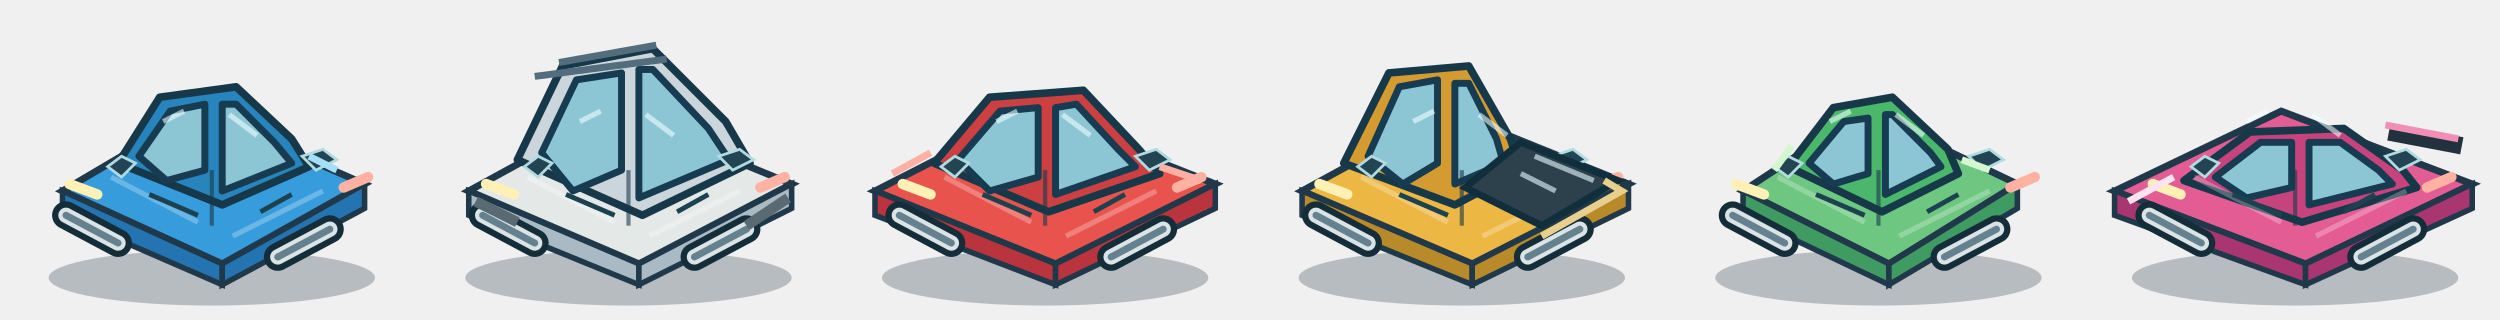
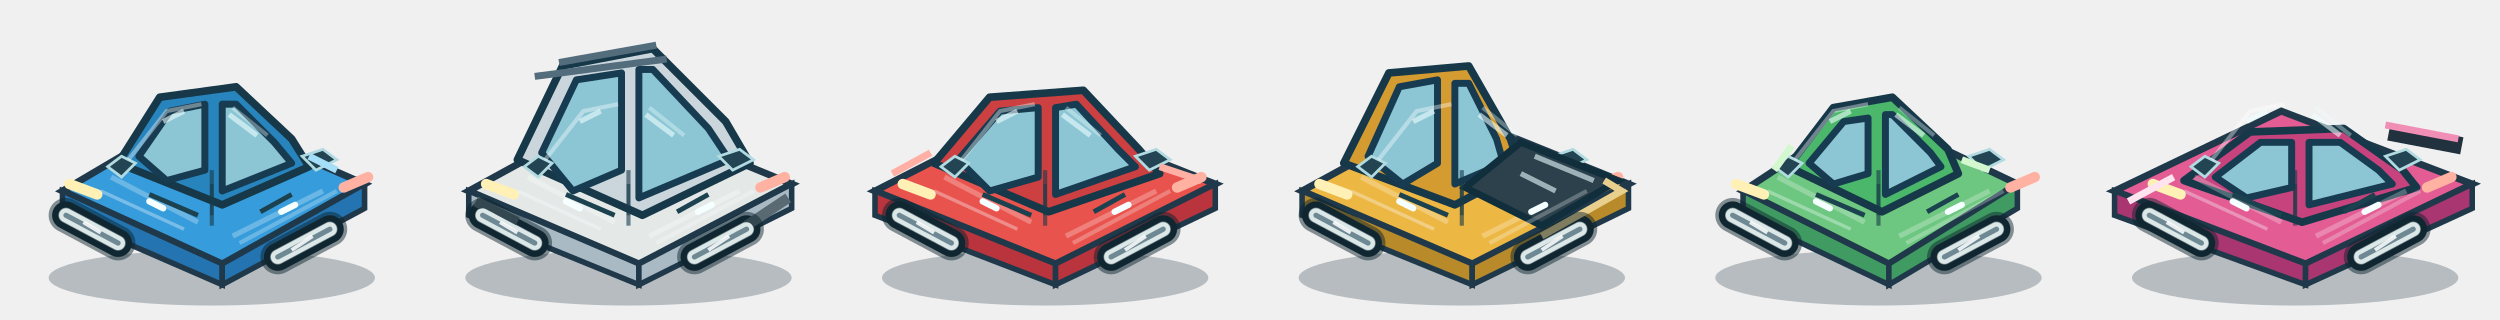
<svg xmlns="http://www.w3.org/2000/svg" width="720" height="92" viewBox="0 0 720 92">
  <g transform="translate(0 0)">
    <ellipse cx="61" cy="80" rx="47" ry="8" fill="#09212f" opacity=".25" />
    <path d="M18 55L57 32L105 53L64 76Z" fill="#369cdb" stroke="#20394a" stroke-width="2" />
    <path d="M18 55L64 76V82L18 62Z" fill="#2374b1" stroke="#20394a" stroke-width="1.6" />
    <path d="M64 76L105 53V60L64 82Z" fill="#2374b1" stroke="#20394a" stroke-width="1.6" />
    <path d="M34 47L46 28L68 25L84 40L89 48L64 59Z" fill="#2884bd" stroke="#163848" stroke-width="2.2" stroke-linejoin="round" />
    <path d="M40 45L49 32L59 30L59 49L48 52Z M64 30L68 30L79 41L84 47L64 55Z" fill="#8cc6d5" stroke="#173b50" stroke-width="2" stroke-linejoin="round" />
    <path d="M47 35L53 32M66 33L74 39" stroke="#efffff" stroke-width="1.5" opacity=".58" />
    <path d="M32 51L57 64M67 68L93 55" stroke="#fff" stroke-width="1.5" opacity=".26" />
    <path d="M43 56L57 62M75 61L84 56" stroke="#1c4250" stroke-width="1.4" />
    <path d="M19 62L34 70M80 74L95 66" stroke="#152d38" stroke-width="8" stroke-linecap="round" />
    <path d="M19 62L34 70M80 74L95 66" stroke="#dae4e6" stroke-width="4.4" stroke-linecap="round" />
    <path d="M19 62L34 70M80 74L95 66" stroke="#65818e" stroke-width="2" stroke-linecap="round" />
    <path d="M20 53L28 56" stroke="#fff0b5" stroke-width="3" stroke-linecap="round" />
    <path d="M99 54L106 51" stroke="#ffb2a2" stroke-width="3" stroke-linecap="round" />
    <path d="M31 48L35 45L39 47L35 51Z M87 45L93 43L97 46L91 49Z" fill="#234452" stroke="#b2dbe1" stroke-width=".8" />
    <path d="M61 49L61 65" stroke="#183949" stroke-width="1.2" opacity=".6" />
    <path d="M89 45L97 49" stroke="#a4def7" stroke-width="2" />
+     <path d="M37 46L48 32L58 30" stroke="#fff" stroke-width="1.2" opacity=".38" fill="none" />
+     <path d="M67 31L77 39" stroke="#efffff" stroke-width="1.2" opacity=".35" fill="none" />
+     <path d="M29 55L53 66" stroke="#f6fcff" stroke-width="1" opacity=".34" />
+     <path d="M69 70L97 55" stroke="#fcffff" stroke-width="1.2" opacity=".26" />
+     <path d="M43 58L47 60M81 61L85 59" stroke="#f5ffff" stroke-width="1.8" stroke-linecap="round" />
+     <path d="M19 62L34 70M80 74L95 66" stroke="#0a222c" stroke-width="10" stroke-linecap="round" opacity=".48" />
+     <path d="M19 62L34 70M80 74L95 66" stroke="#dce8e8" stroke-width="4" stroke-linecap="round" />
+     <path d="M19 62L34 70M80 74L95 66" stroke="#6e8993" stroke-width="1.5" stroke-linecap="round" />
+     <path d="M24 64L29 67M84 72L90 68" stroke="#fff" stroke-width="1.1" opacity=".85" />
+     <path d="M61 53L61 62" stroke="#173a48" stroke-width="1" opacity=".6" />
  </g>
  <g transform="translate(120 0)">
    <ellipse cx="61" cy="80" rx="47" ry="8" fill="#09212f" opacity=".25" />
    <path d="M15 55L57 32L108 53L64 76Z" fill="#e4e9e8" stroke="#20394a" stroke-width="2" />
    <path d="M15 55L64 76V82L15 62Z" fill="#a9bac4" stroke="#20394a" stroke-width="1.6" />
    <path d="M64 76L108 53V60L64 82Z" fill="#a9bac4" stroke="#20394a" stroke-width="1.6" />
    <path d="M29 46L42 19L68 14L89 35L96 47L65 62Z" fill="#cbd6dc" stroke="#163848" stroke-width="2.2" stroke-linejoin="round" />
    <path d="M36 44L46 23L59 21L59 49L45 55Z M64 20L68 20L84 37L90 46L64 57Z" fill="#8cc6d5" stroke="#173b50" stroke-width="2" stroke-linejoin="round" />
    <path d="M47 35L53 32M66 33L74 39" stroke="#efffff" stroke-width="1.5" opacity=".58" />
    <path d="M32 51L57 64M67 68L93 55" stroke="#fff" stroke-width="1.5" opacity=".26" />
    <path d="M43 56L57 62M75 61L84 56" stroke="#1c4250" stroke-width="1.4" />
    <path d="M19 62L34 70M80 74L95 66" stroke="#152d38" stroke-width="8" stroke-linecap="round" />
    <path d="M19 62L34 70M80 74L95 66" stroke="#dae4e6" stroke-width="4.4" stroke-linecap="round" />
    <path d="M19 62L34 70M80 74L95 66" stroke="#65818e" stroke-width="2" stroke-linecap="round" />
    <path d="M20 53L28 56" stroke="#fff0b5" stroke-width="3" stroke-linecap="round" />
    <path d="M99 54L106 51" stroke="#ffb2a2" stroke-width="3" stroke-linecap="round" />
    <path d="M31 48L35 45L39 47L35 51Z M87 45L93 43L97 46L91 49Z" fill="#234452" stroke="#b2dbe1" stroke-width=".8" />
    <path d="M61 49L61 65" stroke="#183949" stroke-width="1.2" opacity=".6" />
    <path d="M41 18L69 13M34 22L72 17" stroke="#536d7d" stroke-width="2" />
    <path d="M17 58L29 64M95 65L107 57" stroke="#596a72" stroke-width="3" />
+     <path d="M37 46L48 32L58 30" stroke="#fff" stroke-width="1.2" opacity=".38" fill="none" />
+     <path d="M67 31L77 39" stroke="#efffff" stroke-width="1.2" opacity=".35" fill="none" />
+     <path d="M29 55L53 66" stroke="#f6fcff" stroke-width="1" opacity=".34" />
+     <path d="M69 70L97 55" stroke="#fcffff" stroke-width="1.2" opacity=".26" />
+     <path d="M43 58L47 60M81 61L85 59" stroke="#f5ffff" stroke-width="1.8" stroke-linecap="round" />
+     <path d="M19 62L34 70M80 74L95 66" stroke="#0a222c" stroke-width="10" stroke-linecap="round" opacity=".48" />
+     <path d="M19 62L34 70M80 74L95 66" stroke="#dce8e8" stroke-width="4" stroke-linecap="round" />
+     <path d="M19 62L34 70M80 74L95 66" stroke="#6e8993" stroke-width="1.5" stroke-linecap="round" />
+     <path d="M24 64L29 67M84 72L90 68" stroke="#fff" stroke-width="1.1" opacity=".85" />
+     <path d="M61 53L61 62" stroke="#173a48" stroke-width="1" opacity=".6" />
  </g>
  <g transform="translate(240 0)">
    <ellipse cx="61" cy="80" rx="47" ry="8" fill="#09212f" opacity=".25" />
    <path d="M12 55L57 32L110 53L64 76Z" fill="#e9534d" stroke="#20394a" stroke-width="2" />
    <path d="M12 55L64 76V82L12 62Z" fill="#b9343d" stroke="#20394a" stroke-width="1.6" />
    <path d="M64 76L110 53V60L64 82Z" fill="#b9343d" stroke="#20394a" stroke-width="1.6" />
    <path d="M29 47L45 28L72 26L88 43L94 50L62 61Z" fill="#cc4041" stroke="#163848" stroke-width="2.2" stroke-linejoin="round" />
    <path d="M36 46L48 32L59 31L59 51L45 55Z M64 31L70 30L82 43L87 48L64 56Z" fill="#8cc6d5" stroke="#173b50" stroke-width="2" stroke-linejoin="round" />
    <path d="M47 35L53 32M66 33L74 39" stroke="#efffff" stroke-width="1.5" opacity=".58" />
    <path d="M32 51L57 64M67 68L93 55" stroke="#fff" stroke-width="1.5" opacity=".26" />
    <path d="M43 56L57 62M75 61L84 56" stroke="#1c4250" stroke-width="1.4" />
    <path d="M19 62L34 70M80 74L95 66" stroke="#152d38" stroke-width="8" stroke-linecap="round" />
    <path d="M19 62L34 70M80 74L95 66" stroke="#dae4e6" stroke-width="4.4" stroke-linecap="round" />
    <path d="M19 62L34 70M80 74L95 66" stroke="#65818e" stroke-width="2" stroke-linecap="round" />
    <path d="M20 53L28 56" stroke="#fff0b5" stroke-width="3" stroke-linecap="round" />
    <path d="M99 54L106 51" stroke="#ffb2a2" stroke-width="3" stroke-linecap="round" />
    <path d="M31 48L35 45L39 47L35 51Z M87 45L93 43L97 46L91 49Z" fill="#234452" stroke="#b2dbe1" stroke-width=".8" />
    <path d="M61 49L61 65" stroke="#183949" stroke-width="1.2" opacity=".6" />
    <path d="M17 50L28 44M94 48L106 52" stroke="#ffafa4" stroke-width="2" />
+     <path d="M37 46L48 32L58 30" stroke="#fff" stroke-width="1.2" opacity=".38" fill="none" />
+     <path d="M67 31L77 39" stroke="#efffff" stroke-width="1.2" opacity=".35" fill="none" />
+     <path d="M29 55L53 66" stroke="#f6fcff" stroke-width="1" opacity=".34" />
+     <path d="M69 70L97 55" stroke="#fcffff" stroke-width="1.2" opacity=".26" />
+     <path d="M43 58L47 60M81 61L85 59" stroke="#f5ffff" stroke-width="1.8" stroke-linecap="round" />
+     <path d="M19 62L34 70M80 74L95 66" stroke="#0a222c" stroke-width="10" stroke-linecap="round" opacity=".48" />
+     <path d="M19 62L34 70M80 74L95 66" stroke="#dce8e8" stroke-width="4" stroke-linecap="round" />
+     <path d="M19 62L34 70M80 74L95 66" stroke="#6e8993" stroke-width="1.5" stroke-linecap="round" />
+     <path d="M24 64L29 67M84 72L90 68" stroke="#fff" stroke-width="1.1" opacity=".85" />
+     <path d="M61 53L61 62" stroke="#173a48" stroke-width="1" opacity=".6" />
  </g>
  <g transform="translate(360 0)">
    <ellipse cx="61" cy="80" rx="47" ry="8" fill="#09212f" opacity=".25" />
    <path d="M15 55L57 32L109 53L64 76Z" fill="#edb744" stroke="#20394a" stroke-width="2" />
    <path d="M15 55L64 76V82L15 62Z" fill="#b98a29" stroke="#20394a" stroke-width="1.6" />
    <path d="M64 76L109 53V60L64 82Z" fill="#b98a29" stroke="#20394a" stroke-width="1.6" />
    <path d="M27 47L40 21L63 19L75 40L78 49L59 59Z" fill="#d39b30" stroke="#163848" stroke-width="2.2" stroke-linejoin="round" />
    <path d="M34 45L43 25L54 23L54 47L44 53Z M59 24L63 24L71 40L73 47L59 53Z" fill="#8cc6d5" stroke="#173b50" stroke-width="2" stroke-linejoin="round" />
    <path d="M47 35L53 32M66 33L74 39" stroke="#efffff" stroke-width="1.5" opacity=".58" />
    <path d="M32 51L57 64M67 68L93 55" stroke="#fff" stroke-width="1.5" opacity=".26" />
    <path d="M43 56L57 62M75 61L84 56" stroke="#1c4250" stroke-width="1.4" />
    <path d="M19 62L34 70M80 74L95 66" stroke="#152d38" stroke-width="8" stroke-linecap="round" />
    <path d="M19 62L34 70M80 74L95 66" stroke="#dae4e6" stroke-width="4.4" stroke-linecap="round" />
    <path d="M19 62L34 70M80 74L95 66" stroke="#65818e" stroke-width="2" stroke-linecap="round" />
    <path d="M20 53L28 56" stroke="#fff0b5" stroke-width="3" stroke-linecap="round" />
    <path d="M99 54L106 51" stroke="#ffb2a2" stroke-width="3" stroke-linecap="round" />
    <path d="M31 48L35 45L39 47L35 51Z M87 45L93 43L97 46L91 49Z" fill="#234452" stroke="#b2dbe1" stroke-width=".8" />
    <path d="M61 49L61 65" stroke="#183949" stroke-width="1.2" opacity=".6" />
    <path d="M78 41L106 52L84 65L62 54Z" fill="#2c414c" stroke="#112e3c" stroke-width="2" />
    <path d="M82 45L99 52M78 50L88 55" stroke="#9db2b8" stroke-width="1.5" />
    <path d="M102 52L107 55L84 68" fill="none" stroke="#e9cf8d" stroke-width="2" />
+     <path d="M37 46L48 32L58 30" stroke="#fff" stroke-width="1.2" opacity=".38" fill="none" />
+     <path d="M67 31L77 39" stroke="#efffff" stroke-width="1.2" opacity=".35" fill="none" />
+     <path d="M29 55L53 66" stroke="#f6fcff" stroke-width="1" opacity=".34" />
+     <path d="M69 70L97 55" stroke="#fcffff" stroke-width="1.2" opacity=".26" />
+     <path d="M43 58L47 60M81 61L85 59" stroke="#f5ffff" stroke-width="1.8" stroke-linecap="round" />
+     <path d="M19 62L34 70M80 74L95 66" stroke="#0a222c" stroke-width="10" stroke-linecap="round" opacity=".48" />
+     <path d="M19 62L34 70M80 74L95 66" stroke="#dce8e8" stroke-width="4" stroke-linecap="round" />
+     <path d="M19 62L34 70M80 74L95 66" stroke="#6e8993" stroke-width="1.5" stroke-linecap="round" />
+     <path d="M24 64L29 67M84 72L90 68" stroke="#fff" stroke-width="1.1" opacity=".85" />
+     <path d="M61 53L61 62" stroke="#173a48" stroke-width="1" opacity=".6" />
  </g>
  <g transform="translate(480 0)">
    <ellipse cx="61" cy="80" rx="47" ry="8" fill="#09212f" opacity=".25" />
    <path d="M22 55L57 32L101 53L64 76Z" fill="#6dc780" stroke="#20394a" stroke-width="2" />
    <path d="M22 55L64 76V82L22 62Z" fill="#3f9b62" stroke="#20394a" stroke-width="1.6" />
    <path d="M64 76L101 53V60L64 82Z" fill="#3f9b62" stroke="#20394a" stroke-width="1.6" />
    <path d="M35 48L48 31L65 28L81 43L84 50L62 61Z" fill="#4ab76b" stroke="#163848" stroke-width="2.2" stroke-linejoin="round" />
    <path d="M41 47L51 35L58 34L58 50L48 53Z M63 33L65 33L76 44L79 48L63 56Z" fill="#8cc6d5" stroke="#173b50" stroke-width="2" stroke-linejoin="round" />
    <path d="M47 35L53 32M66 33L74 39" stroke="#efffff" stroke-width="1.5" opacity=".58" />
    <path d="M32 51L57 64M67 68L93 55" stroke="#fff" stroke-width="1.5" opacity=".26" />
    <path d="M43 56L57 62M75 61L84 56" stroke="#1c4250" stroke-width="1.4" />
    <path d="M19 62L34 70M80 74L95 66" stroke="#152d38" stroke-width="8" stroke-linecap="round" />
    <path d="M19 62L34 70M80 74L95 66" stroke="#dae4e6" stroke-width="4.4" stroke-linecap="round" />
    <path d="M19 62L34 70M80 74L95 66" stroke="#65818e" stroke-width="2" stroke-linecap="round" />
    <path d="M20 53L28 56" stroke="#fff0b5" stroke-width="3" stroke-linecap="round" />
    <path d="M99 54L106 51" stroke="#ffb2a2" stroke-width="3" stroke-linecap="round" />
    <path d="M31 48L35 45L39 47L35 51Z M87 45L93 43L97 46L91 49Z" fill="#234452" stroke="#b2dbe1" stroke-width=".8" />
    <path d="M61 49L61 65" stroke="#183949" stroke-width="1.2" opacity=".6" />
    <path d="M31 49L36 42M85 46L93 49" stroke="#d3f7cf" stroke-width="2" />
+     <path d="M37 46L48 32L58 30" stroke="#fff" stroke-width="1.2" opacity=".38" fill="none" />
+     <path d="M67 31L77 39" stroke="#efffff" stroke-width="1.2" opacity=".35" fill="none" />
+     <path d="M29 55L53 66" stroke="#f6fcff" stroke-width="1" opacity=".34" />
+     <path d="M69 70L97 55" stroke="#fcffff" stroke-width="1.2" opacity=".26" />
+     <path d="M43 58L47 60M81 61L85 59" stroke="#f5ffff" stroke-width="1.8" stroke-linecap="round" />
+     <path d="M19 62L34 70M80 74L95 66" stroke="#0a222c" stroke-width="10" stroke-linecap="round" opacity=".48" />
+     <path d="M19 62L34 70M80 74L95 66" stroke="#dce8e8" stroke-width="4" stroke-linecap="round" />
+     <path d="M19 62L34 70M80 74L95 66" stroke="#6e8993" stroke-width="1.5" stroke-linecap="round" />
+     <path d="M24 64L29 67M84 72L90 68" stroke="#fff" stroke-width="1.1" opacity=".85" />
+     <path d="M61 53L61 62" stroke="#173a48" stroke-width="1" opacity=".6" />
  </g>
  <g transform="translate(600 0)">
    <ellipse cx="61" cy="80" rx="47" ry="8" fill="#09212f" opacity=".25" />
    <path d="M9 55L57 32L112 53L64 76Z" fill="#e35c94" stroke="#20394a" stroke-width="2" />
    <path d="M9 55L64 76V82L9 62Z" fill="#a93670" stroke="#20394a" stroke-width="1.6" />
    <path d="M64 76L112 53V60L64 82Z" fill="#a93670" stroke="#20394a" stroke-width="1.6" />
    <path d="M29 52L48 38L75 37L92 49L96 54L63 64Z" fill="#c7437d" stroke="#163848" stroke-width="2.2" stroke-linejoin="round" />
    <path d="M38 51L51 41L60 41L60 54L47 57Z M65 41L74 41L85 49L89 53L65 59Z" fill="#8cc6d5" stroke="#173b50" stroke-width="2" stroke-linejoin="round" />
    <path d="M47 35L53 32M66 33L74 39" stroke="#efffff" stroke-width="1.5" opacity=".58" />
    <path d="M32 51L57 64M67 68L93 55" stroke="#fff" stroke-width="1.5" opacity=".26" />
    <path d="M43 56L57 62M75 61L84 56" stroke="#1c4250" stroke-width="1.4" />
    <path d="M19 62L34 70M80 74L95 66" stroke="#152d38" stroke-width="8" stroke-linecap="round" />
    <path d="M19 62L34 70M80 74L95 66" stroke="#dae4e6" stroke-width="4.4" stroke-linecap="round" />
    <path d="M19 62L34 70M80 74L95 66" stroke="#65818e" stroke-width="2" stroke-linecap="round" />
    <path d="M20 53L28 56" stroke="#fff0b5" stroke-width="3" stroke-linecap="round" />
    <path d="M99 54L106 51" stroke="#ffb2a2" stroke-width="3" stroke-linecap="round" />
    <path d="M31 48L35 45L39 47L35 51Z M87 45L93 43L97 46L91 49Z" fill="#234452" stroke="#b2dbe1" stroke-width=".8" />
    <path d="M61 49L61 65" stroke="#183949" stroke-width="1.2" opacity=".6" />
    <path d="M88 38L109 42" stroke="#21313e" stroke-width="5" />
    <path d="M87 36L108 40" stroke="#f08eb6" stroke-width="2" />
    <path d="M13 58L26 51" stroke="#ffe4ef" stroke-width="2" />
+     <path d="M37 46L48 32L58 30" stroke="#fff" stroke-width="1.2" opacity=".38" fill="none" />
+     <path d="M67 31L77 39" stroke="#efffff" stroke-width="1.2" opacity=".35" fill="none" />
+     <path d="M29 55L53 66" stroke="#f6fcff" stroke-width="1" opacity=".34" />
+     <path d="M69 70L97 55" stroke="#fcffff" stroke-width="1.2" opacity=".26" />
+     <path d="M43 58L47 60M81 61L85 59" stroke="#f5ffff" stroke-width="1.8" stroke-linecap="round" />
+     <path d="M19 62L34 70M80 74L95 66" stroke="#0a222c" stroke-width="10" stroke-linecap="round" opacity=".48" />
+     <path d="M19 62L34 70M80 74L95 66" stroke="#dce8e8" stroke-width="4" stroke-linecap="round" />
+     <path d="M19 62L34 70M80 74L95 66" stroke="#6e8993" stroke-width="1.5" stroke-linecap="round" />
+     <path d="M24 64L29 67M84 72L90 68" stroke="#fff" stroke-width="1.1" opacity=".85" />
+     <path d="M61 53L61 62" stroke="#173a48" stroke-width="1" opacity=".6" />
  </g>
</svg>
